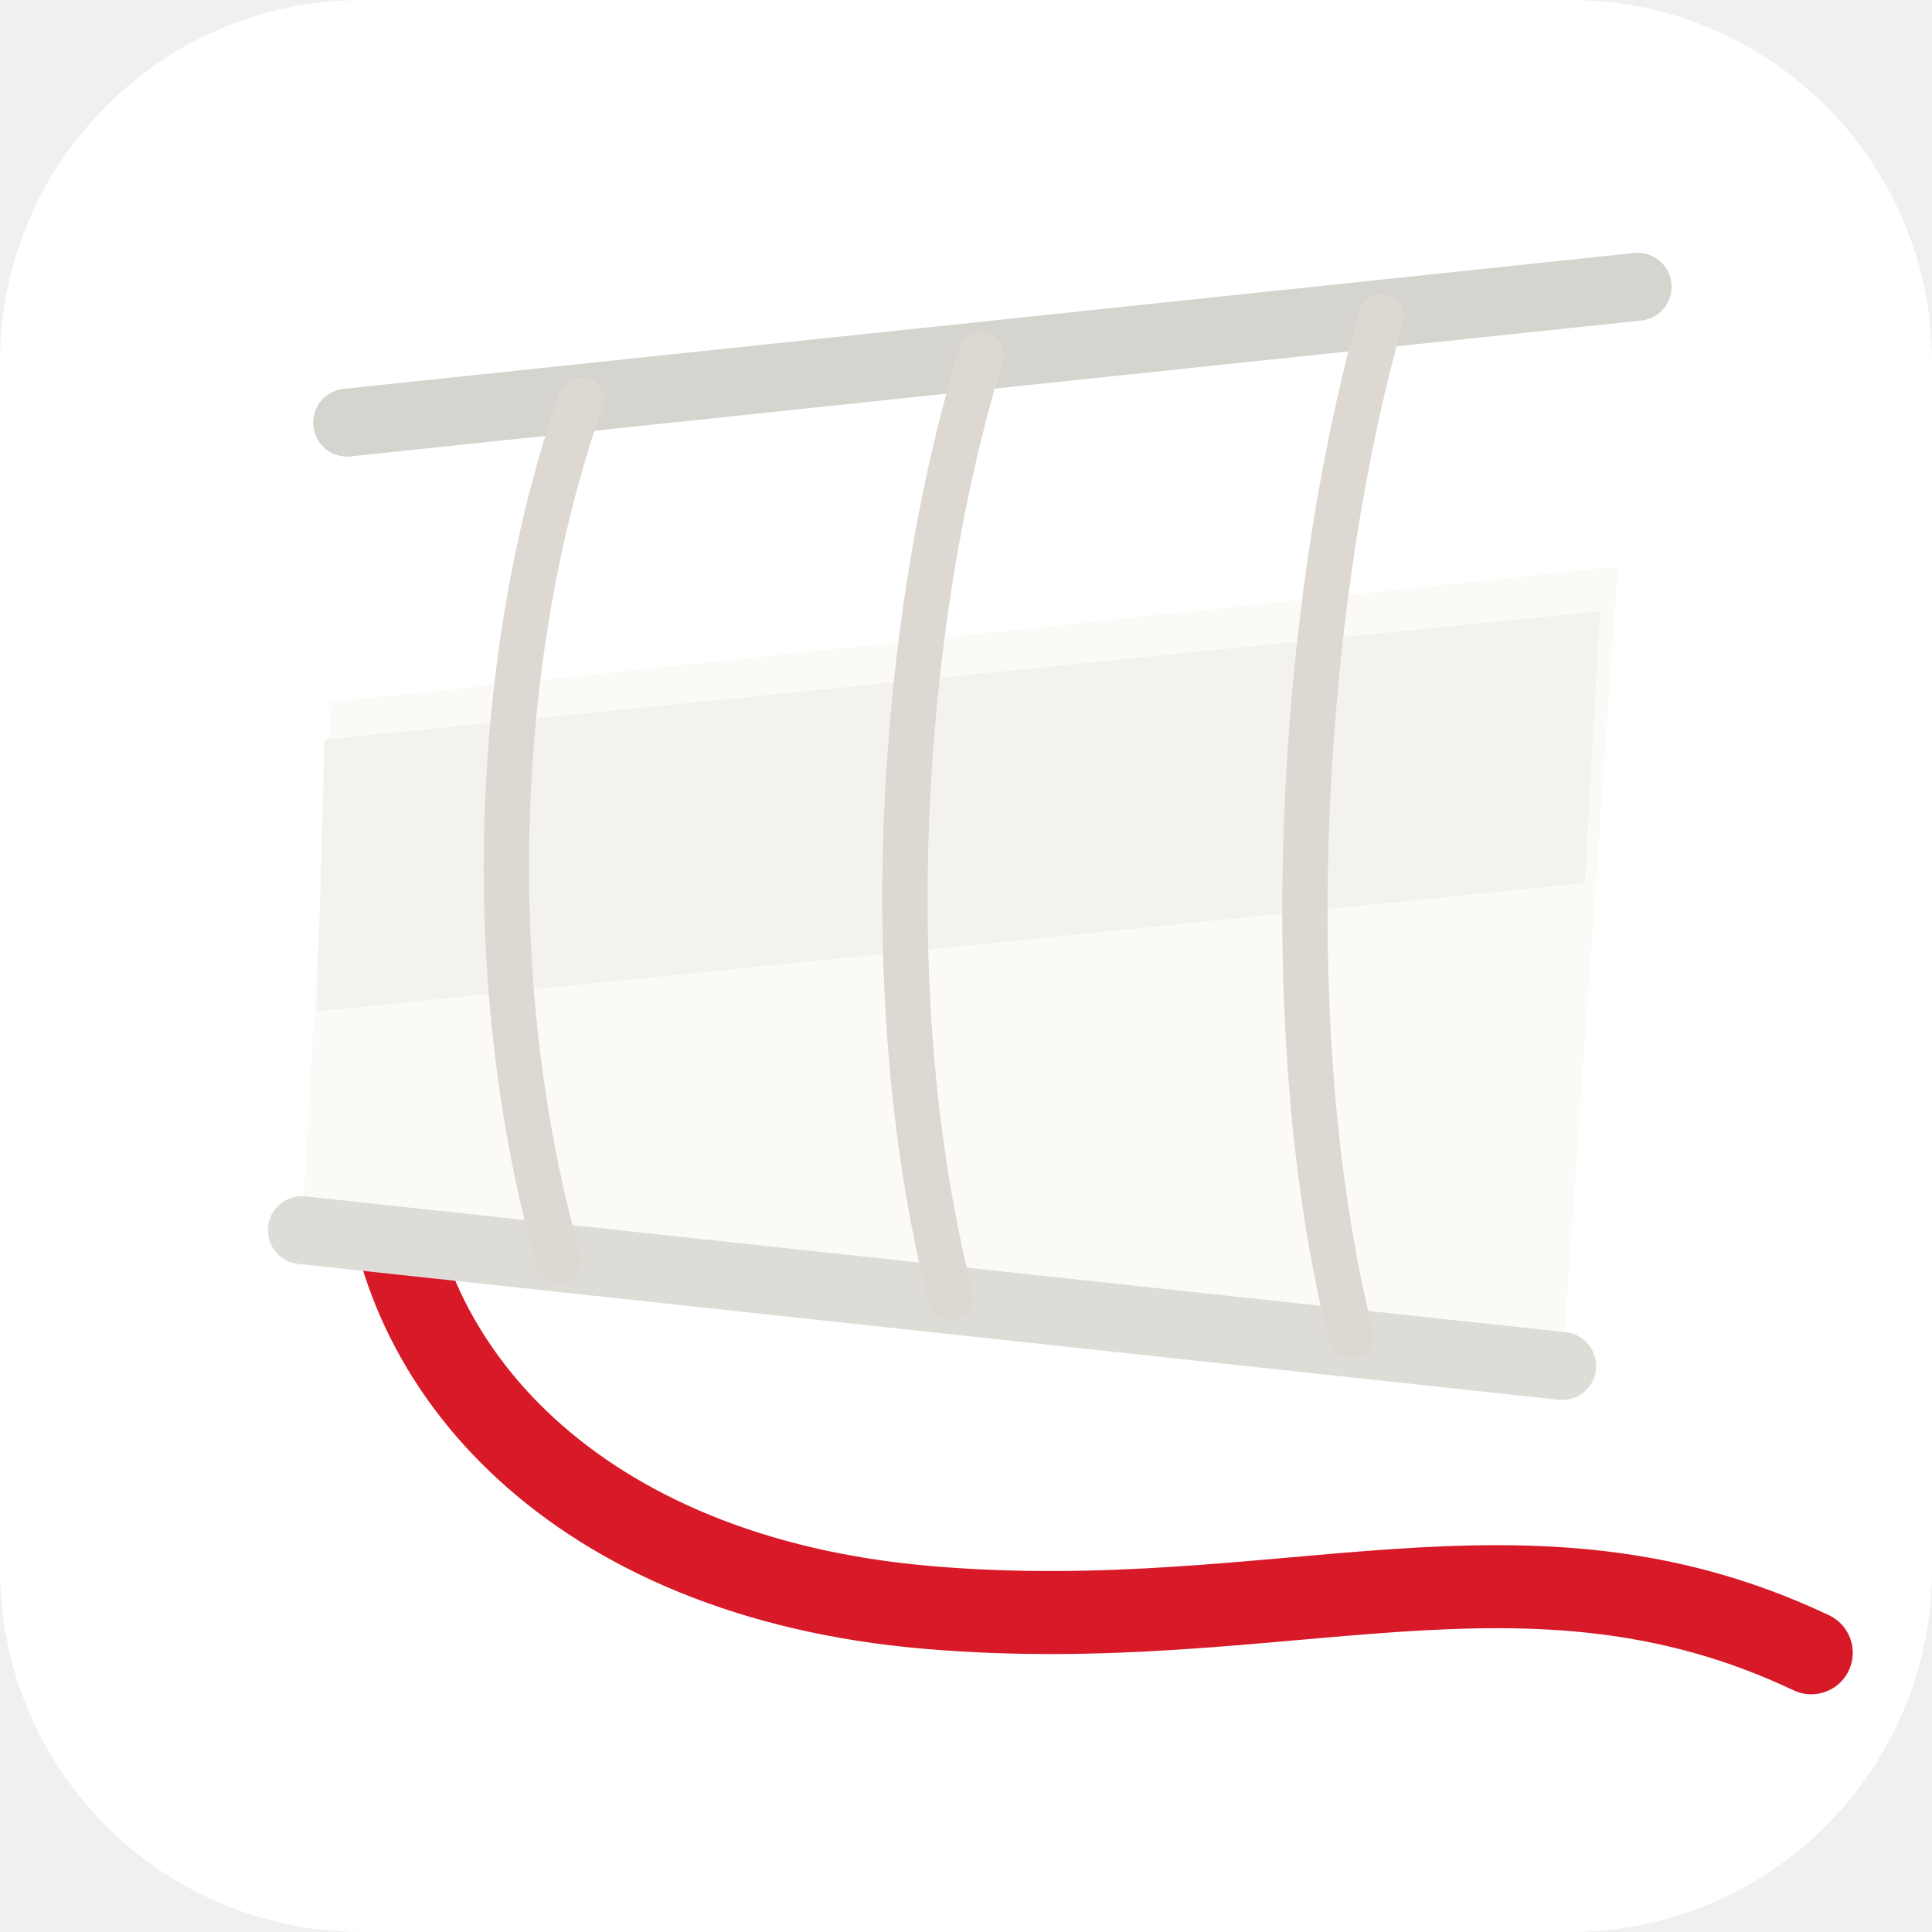
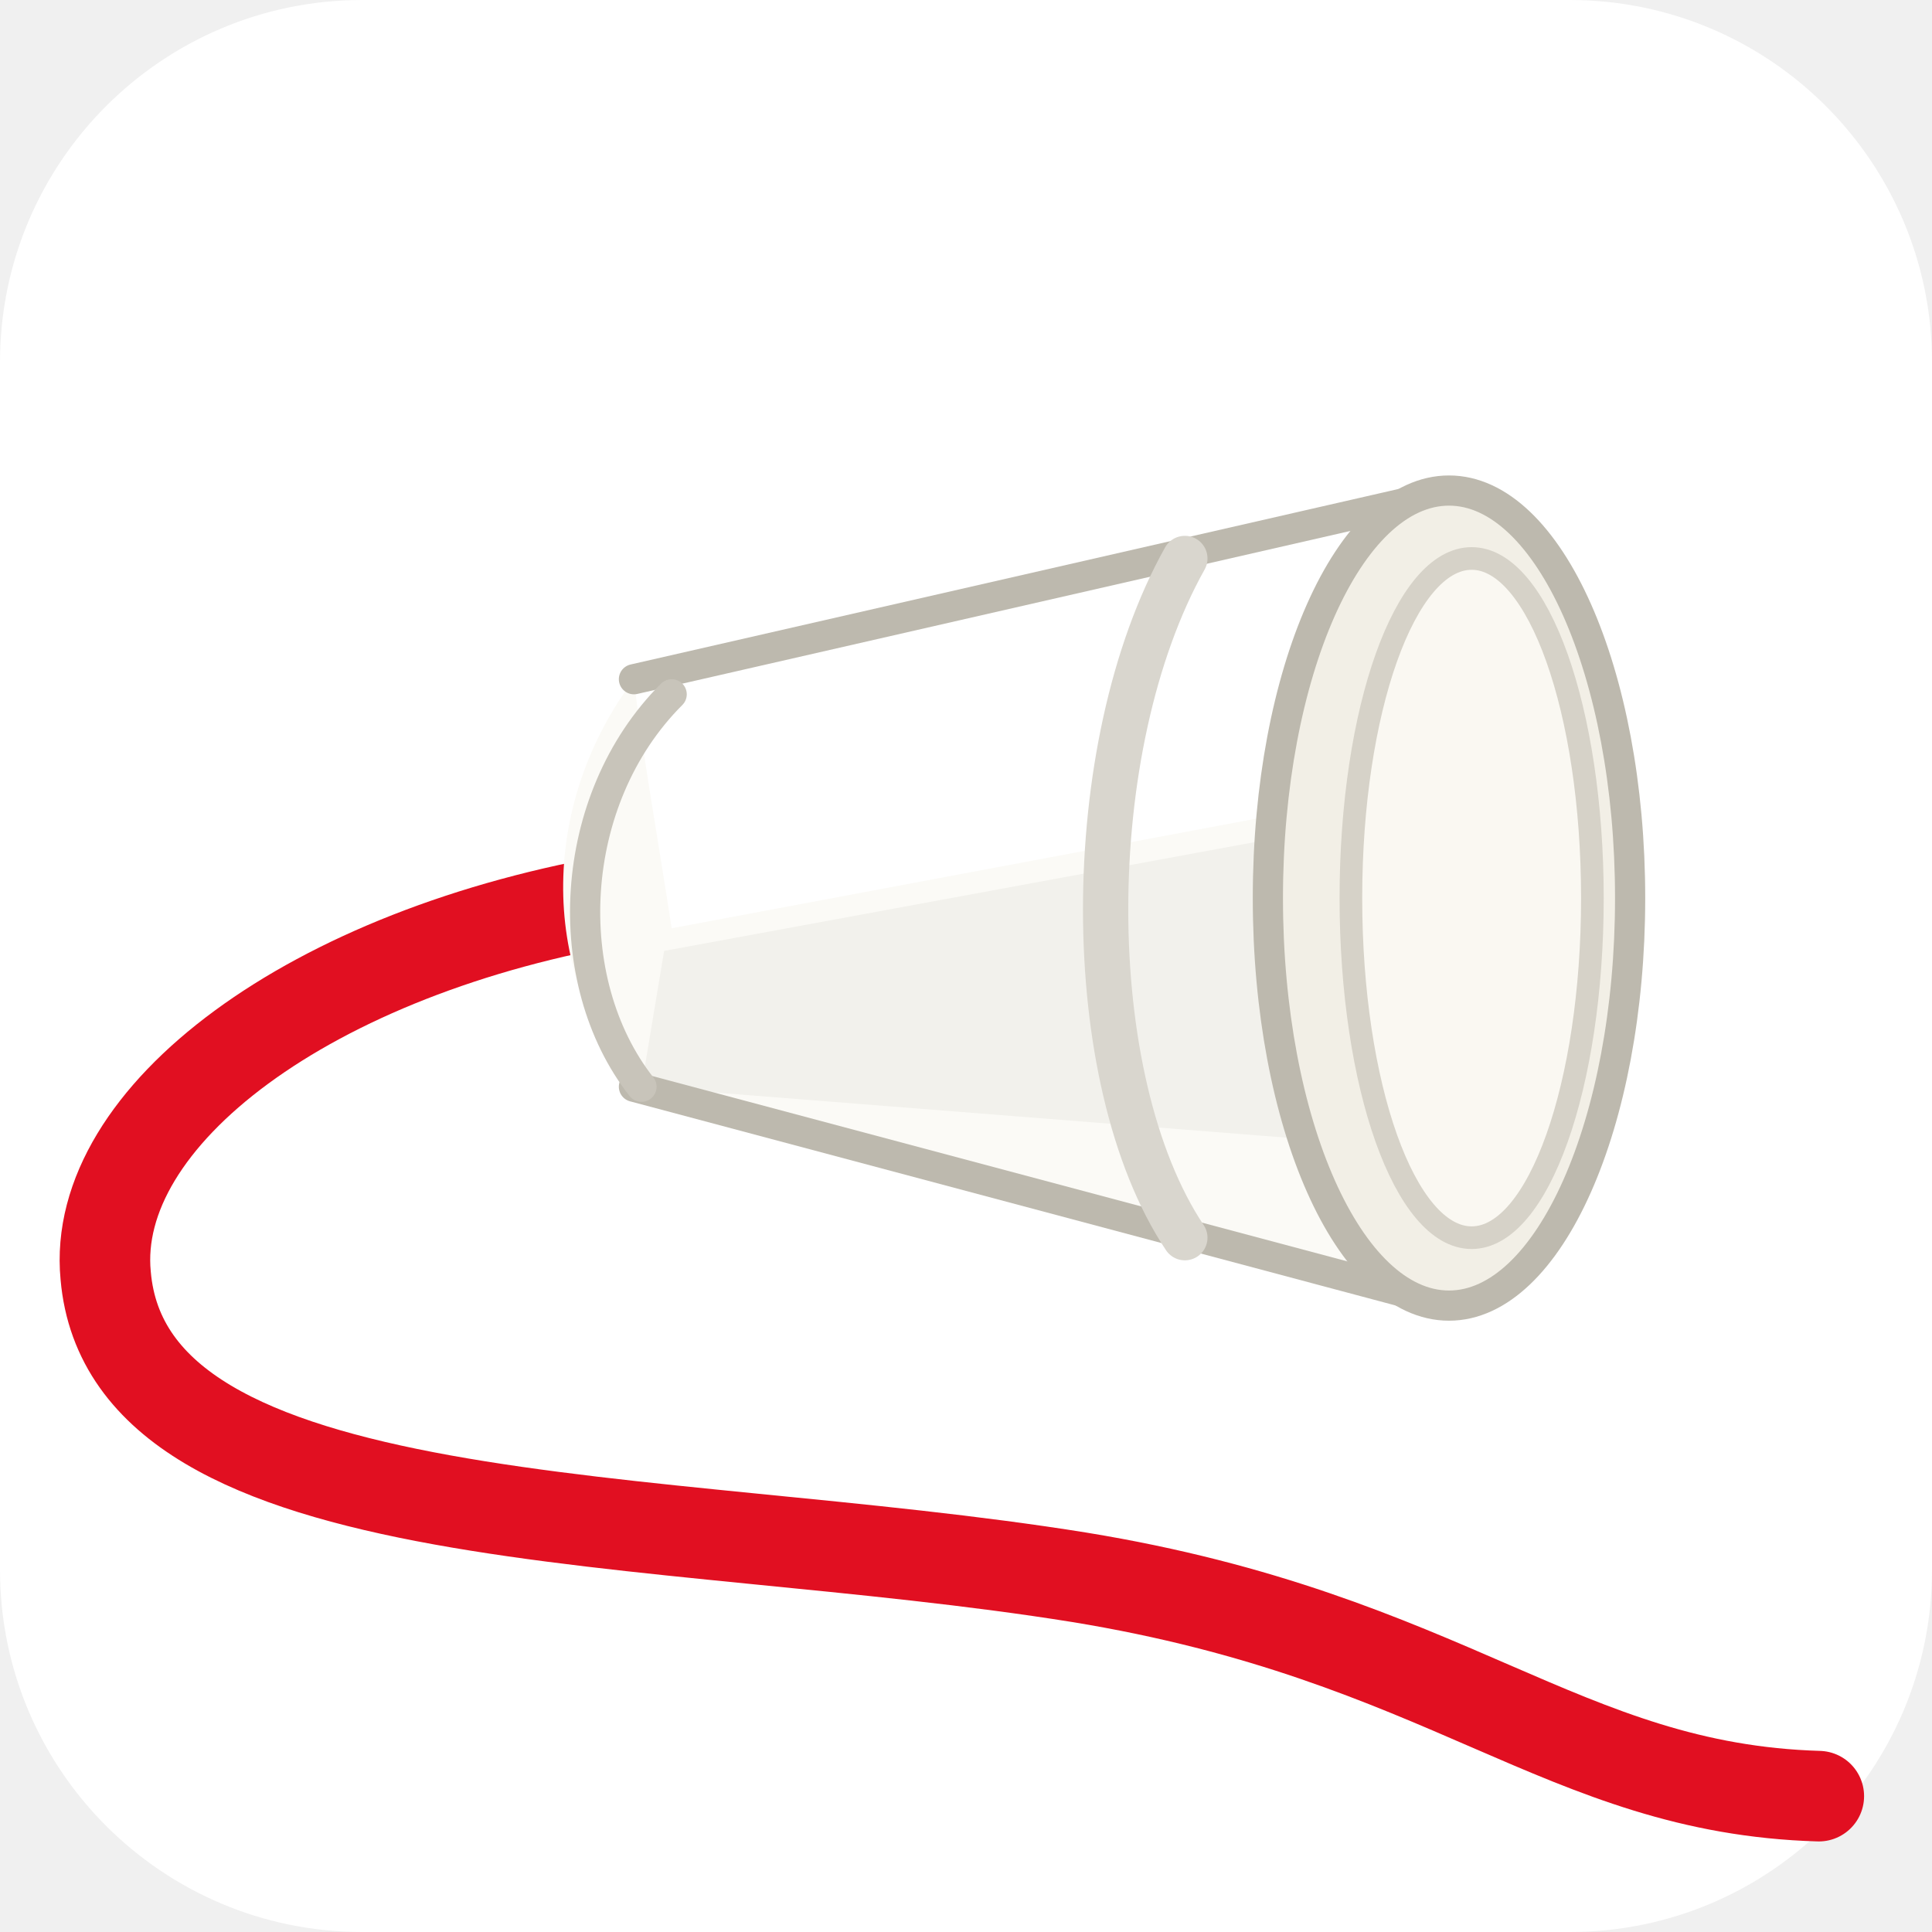
<svg xmlns="http://www.w3.org/2000/svg" width="512" height="512" viewBox="0 0 512 512" role="img" aria-labelledby="title desc">
  <rect width="512" height="512" rx="96" fill="#fff" />
  <g>
-     <path d="M102 306 C104 362 152 418 246 426 S404 402 480 438" fill="none" stroke="#d71928" stroke-width="22" stroke-linecap="round" />
-     <polygon points="92,112 434,76 414,362 80,326" fill="#fbfaf6" />
-     <polygon points="92,112 434,76 430,150 88,186" fill="#fff" />
-     <polygon points="86,196 424,162 420,234 84,268" fill="#f3f2ee" />
-     <path d="M92 112 L434 76" fill="none" stroke="#d6d4ce" stroke-width="18" stroke-linecap="round" />
-     <path d="M80 326 L414 362" fill="none" stroke="#dedcd6" stroke-width="18" stroke-linecap="round" />
-     <path d="M154 106 C132 168 126 256 148 334" fill="none" stroke="#ddd9d2" stroke-width="12" stroke-linecap="round" />
-     <path d="M260 94 C238 166 232 266 252 344" fill="none" stroke="#ddd9d2" stroke-width="12" stroke-linecap="round" />
-     <path d="M366 84 C344 162 338 274 358 354" fill="none" stroke="#ddd9d2" stroke-width="12" stroke-linecap="round" />
+     <path d="M166 238 C82 252 24 296 28 338 C34 408 174 400 286 418 C384 434 414 474 482 476" fill="none" stroke="#e10f21" stroke-width="24" stroke-linecap="round" />
+     <path d="M168 180 L378 132 C406 174 420 298 378 344 L168 288 C142 256 144 212 168 180 Z" fill="#fbfaf6" />
+     <path d="M168 180 L378 132 C388 148 396 174 402 204 L178 246 C174 220 170 198 168 180 Z" fill="#fff" />
+     <path d="M176 252 L404 210 C410 244 406 280 398 306 L170 288 C172 276 174 264 176 252 Z" fill="#f2f1ec" />
+     <path d="M168 180 L378 132" fill="none" stroke="#bdb9ae" stroke-width="8" stroke-linecap="round" />
+     <path d="M168 288 L378 344" fill="none" stroke="#bdb9ae" stroke-width="8" stroke-linecap="round" />
+     <path d="M178 184 C150 212 148 260 170 288" fill="none" stroke="#c8c4ba" stroke-width="8" stroke-linecap="round" />
+     <path d="M314 148 C286 198 286 286 314 328" fill="none" stroke="#d9d6ce" stroke-width="12" stroke-linecap="round" />
+     <ellipse cx="384" cy="238" rx="48" ry="108" fill="#f2efe6" stroke="#bdb9ae" stroke-width="8" />
+     <ellipse cx="390" cy="238" rx="32" ry="90" fill="#faf8f2" stroke="#d6d2c8" stroke-width="6" />
  </g>
</svg>
